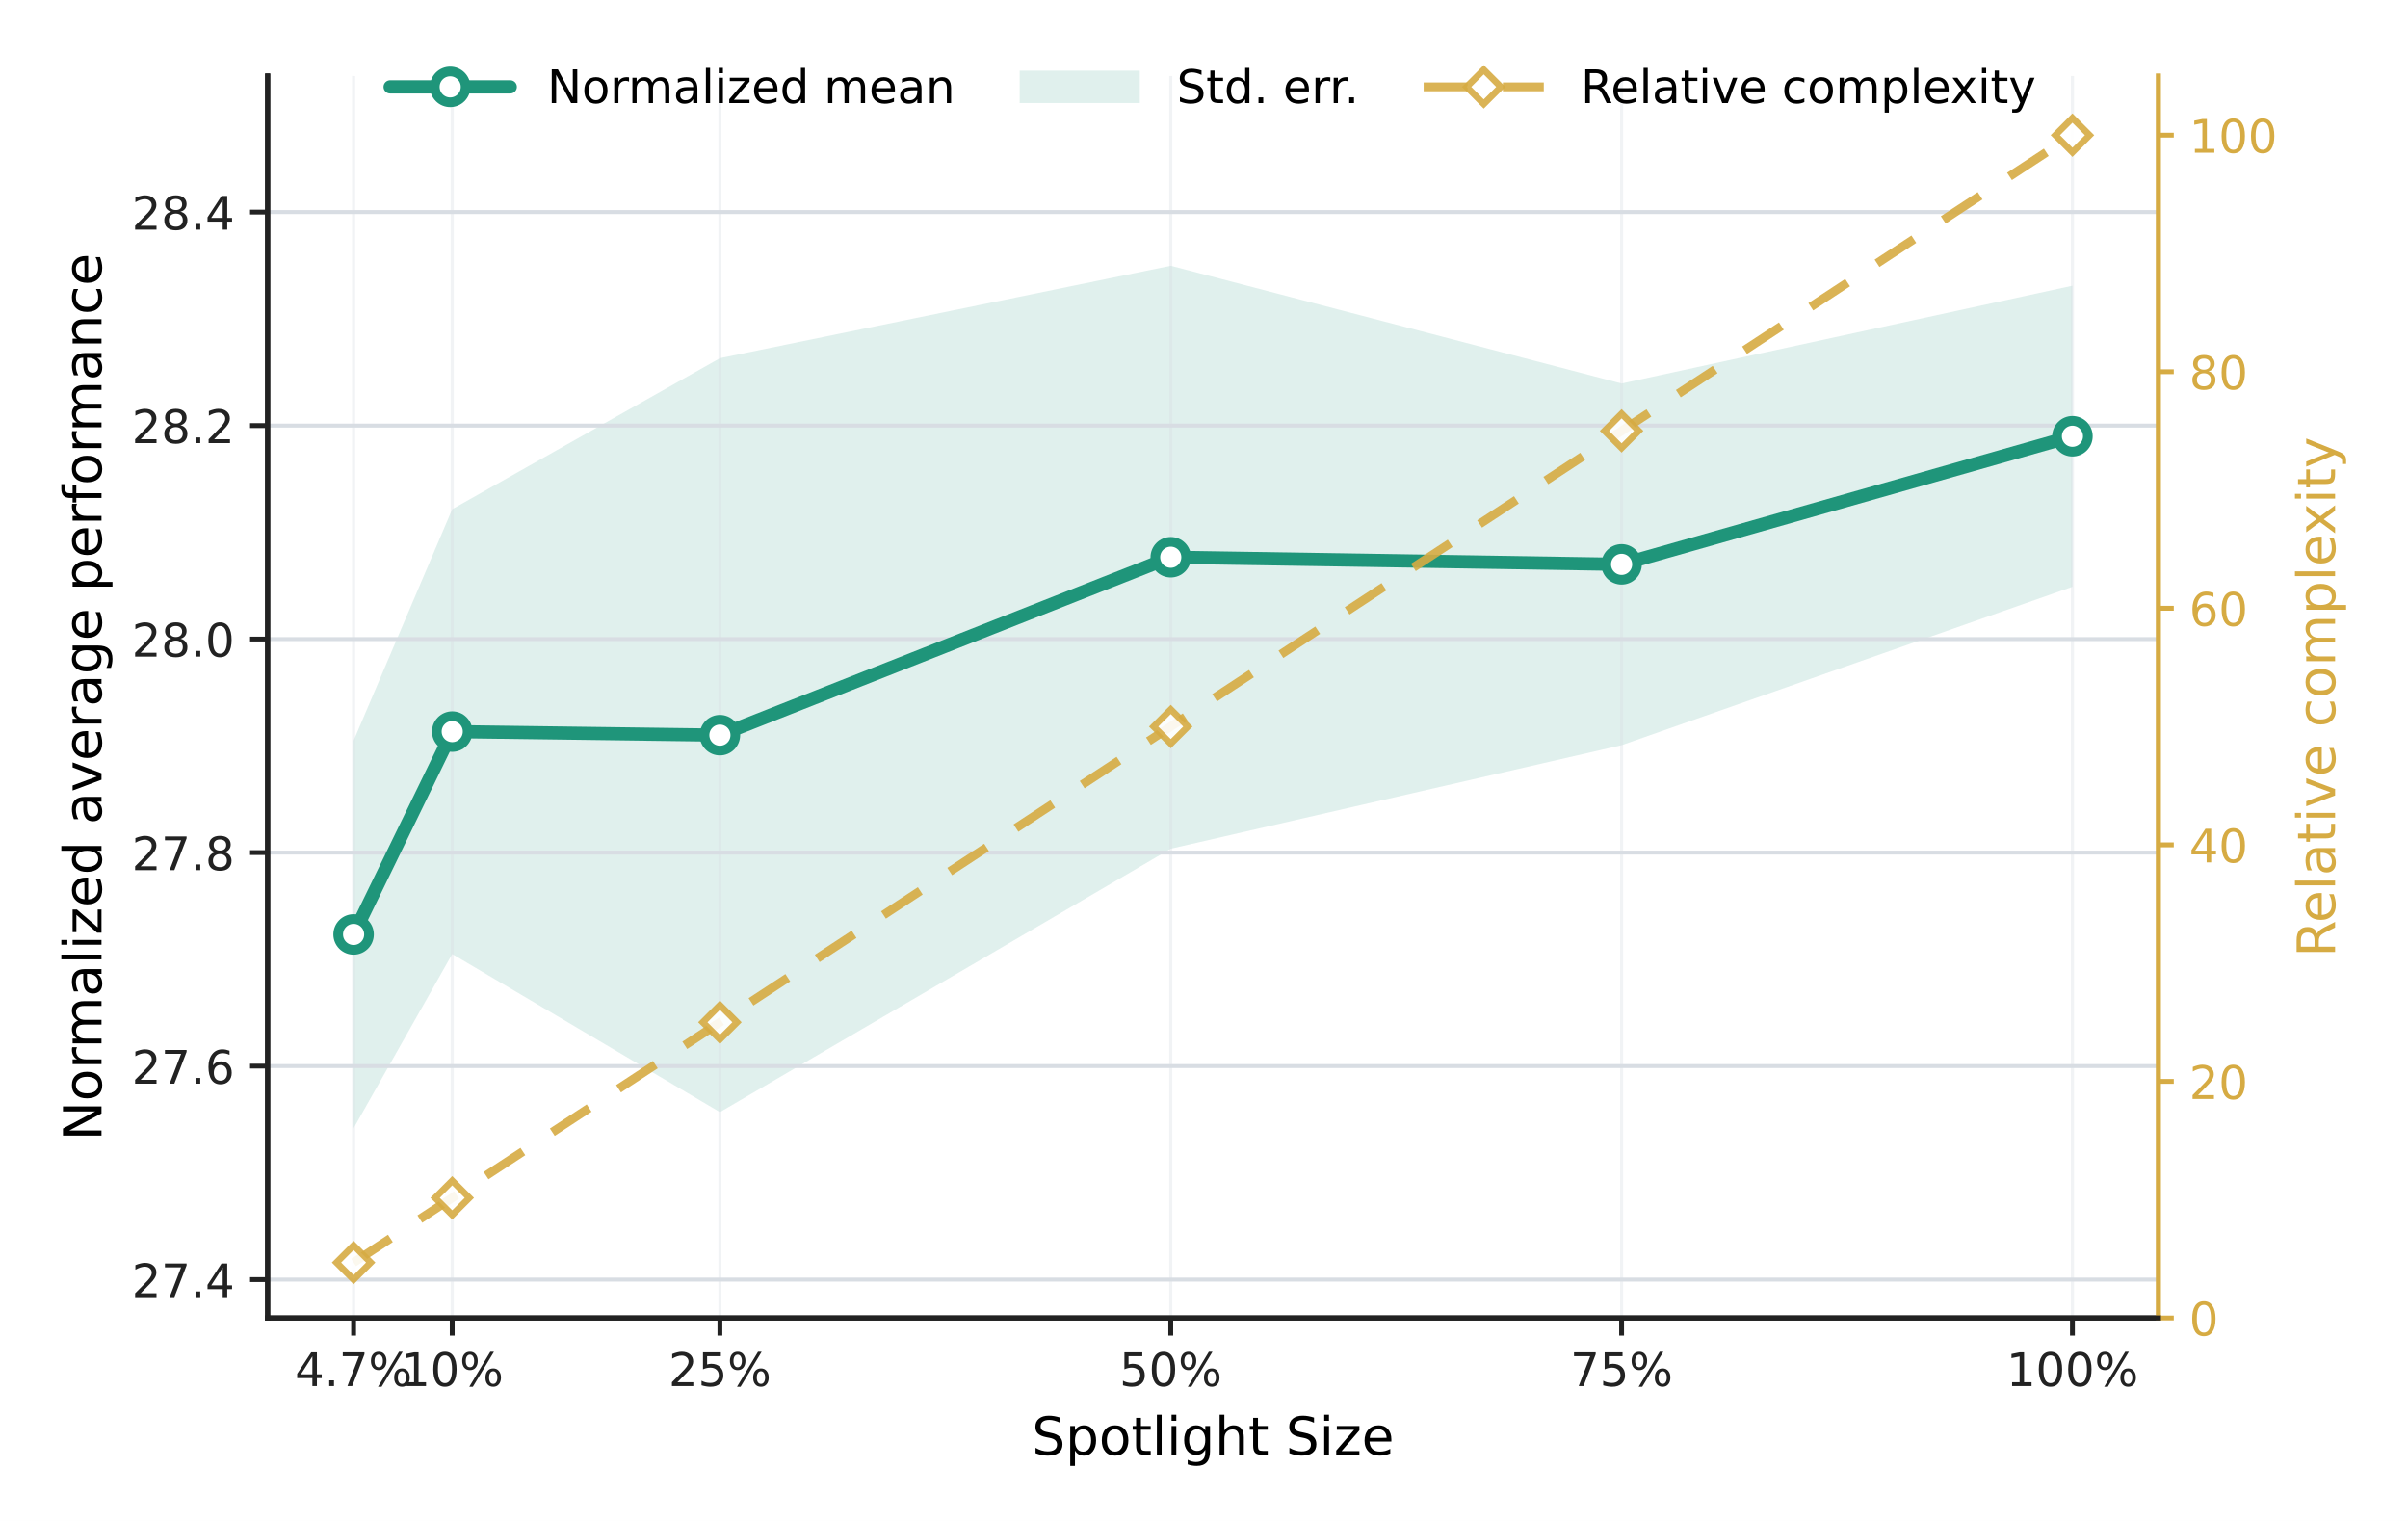
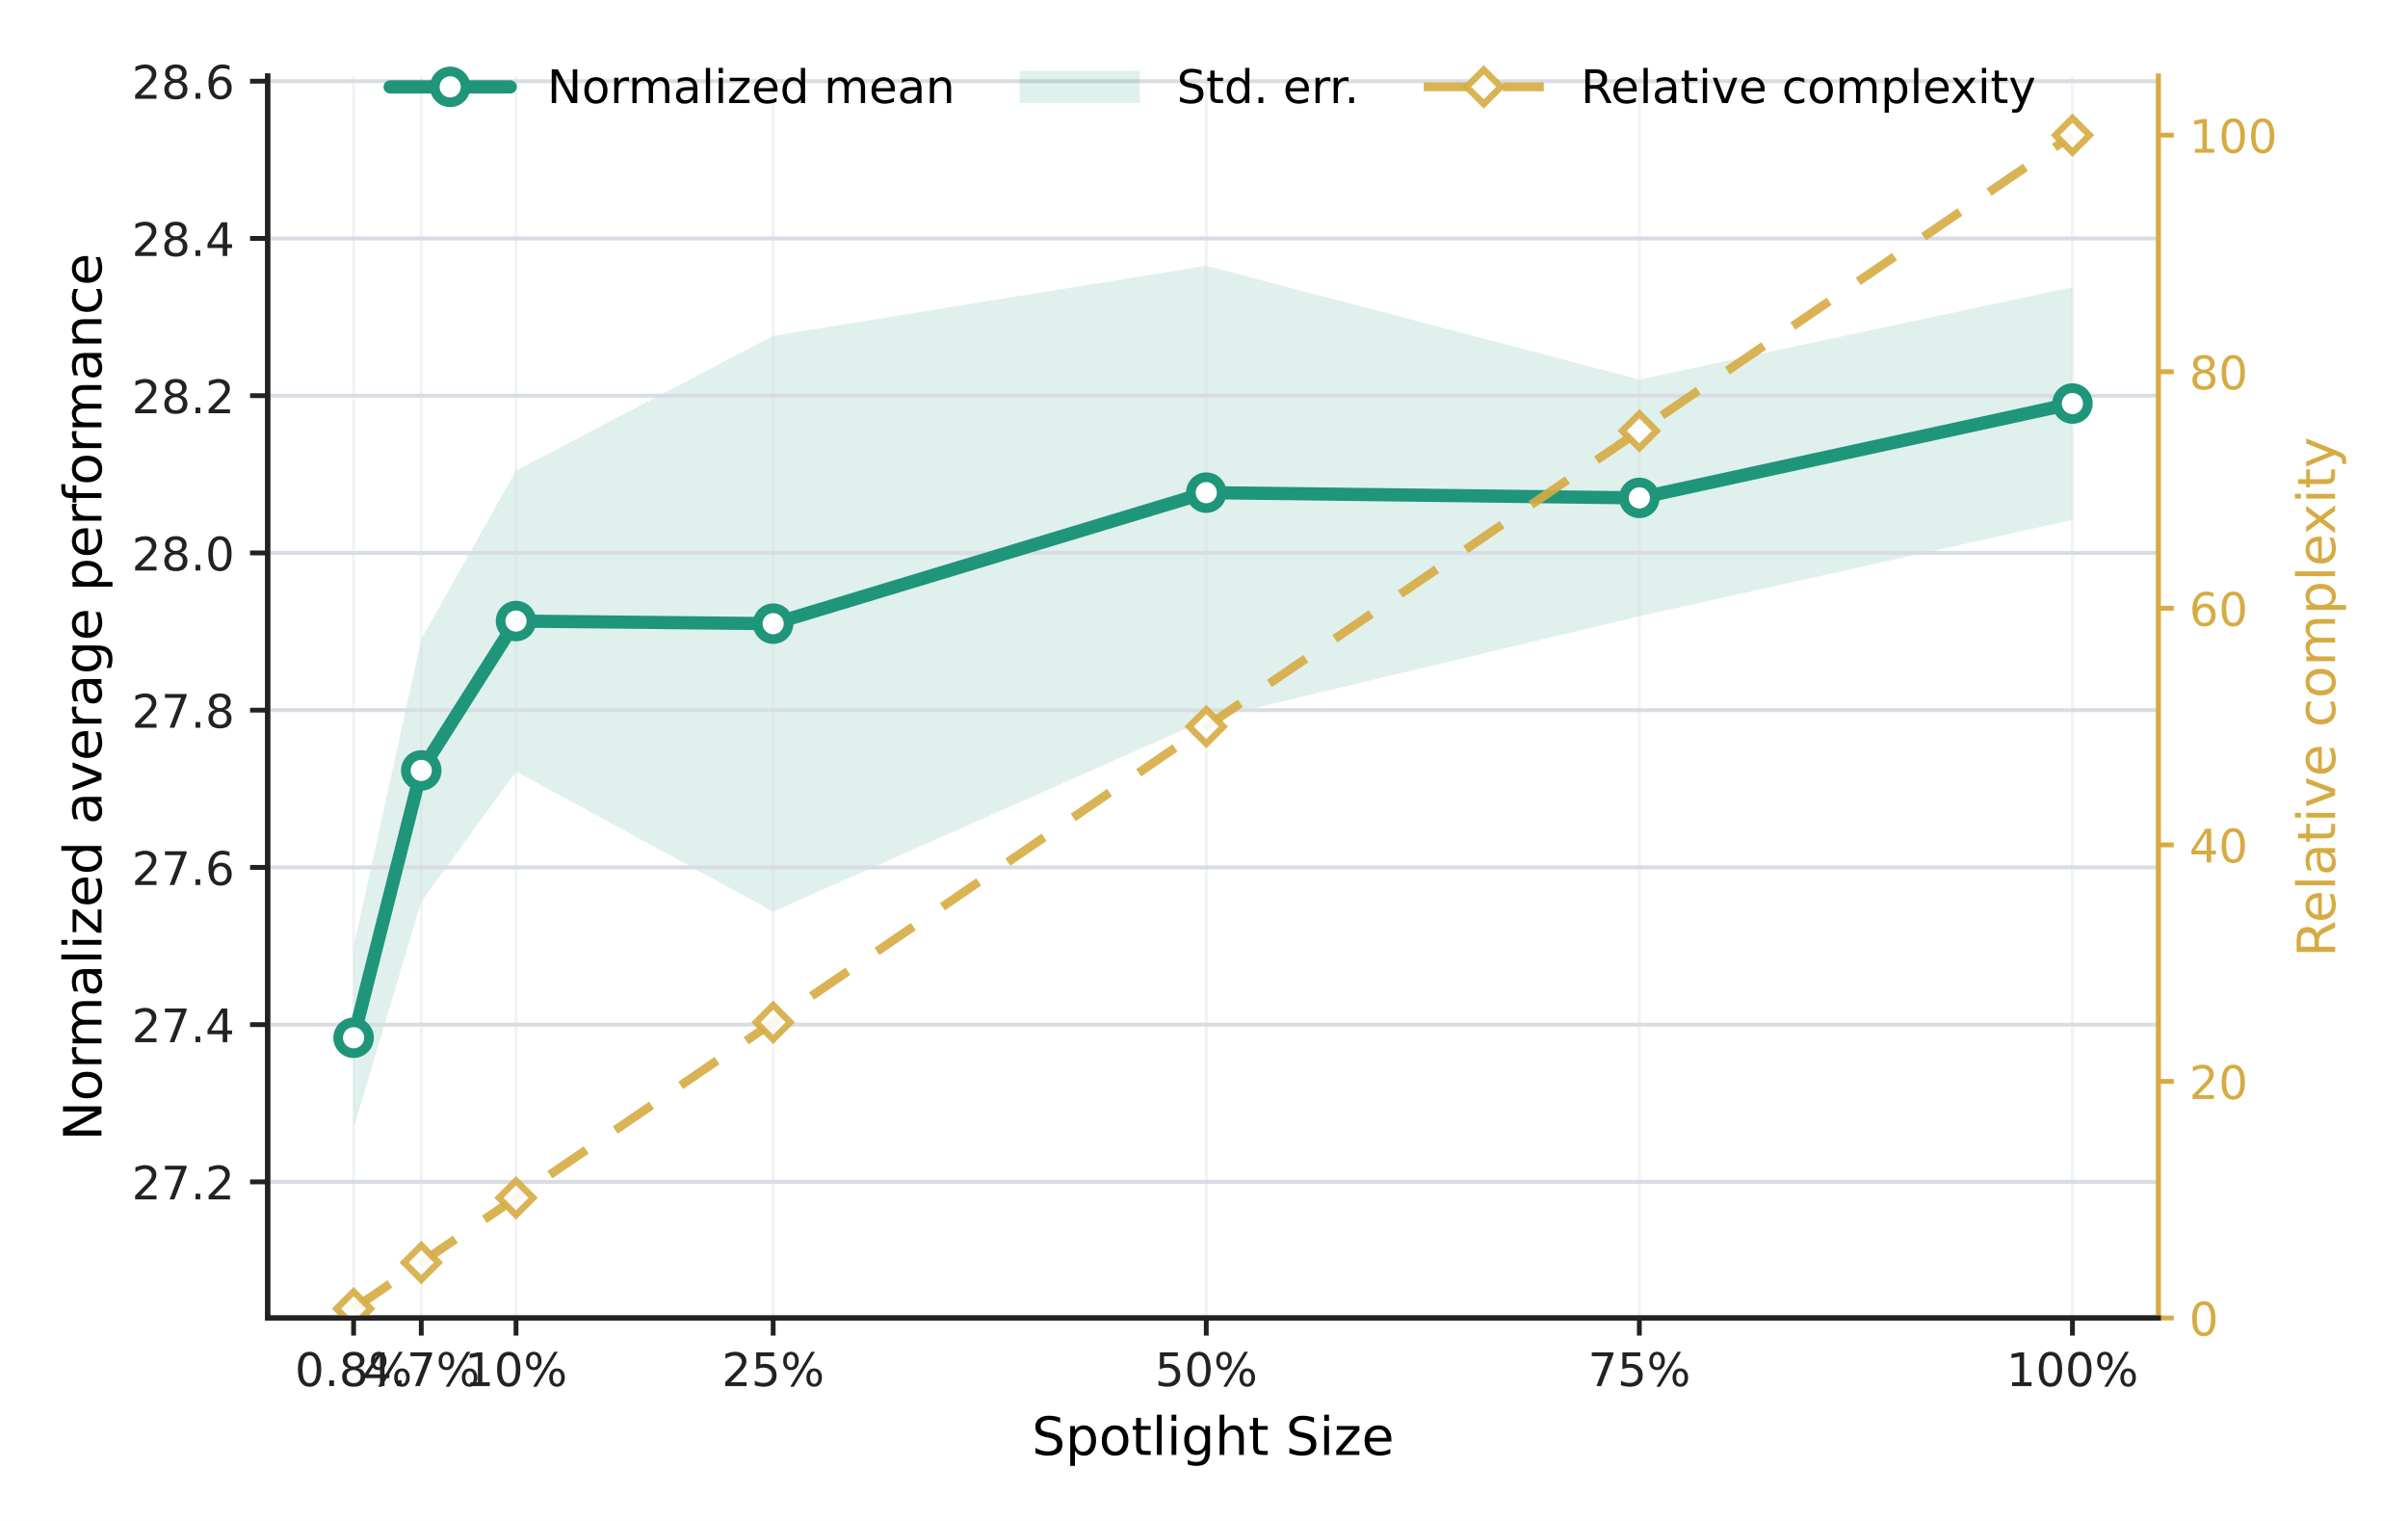
<svg xmlns="http://www.w3.org/2000/svg" xmlns:xlink="http://www.w3.org/1999/xlink" width="547.2pt" height="345.6pt" viewBox="0 0 547.2 345.6" version="1.1">
  <defs>
    <style type="text/css">*{stroke-linejoin: round; stroke-linecap: butt}</style>
  </defs>
  <g id="figure_1">
    <g id="patch_1">
      <path d="M 0 345.6  L 547.2 345.6  L 547.2 0  L 0 0  z " style="fill: #ffffff" />
    </g>
    <g id="axes_1">
      <g id="patch_2">
        <path d="M 60.823 299.477  L 490.477 299.477  L 490.477 17.274  L 60.823 17.274  z " style="fill: #ffffff" />
      </g>
      <g id="FillBetweenPolyCollection_1">
        <defs>
-           <path id="m3ddd5efc8e" d="M 80.353 -177.307  L 80.353 -89.237  L 102.764 -128.821  L 163.594 -92.894  L 266.045 -152.752  L 368.496 -176.272  L 470.947 -212.266  L 470.947 -280.68  L 470.947 -280.68  L 368.496 -258.457  L 266.045 -285.211  L 163.594 -264.211  L 102.764 -229.901  L 80.353 -177.307  z " />
+           <path id="m659f7ff4a4" d="M 80.353 -130.361  L 80.353 -89.237  L 95.73 -140.706  L 117.259 -170.303  L 175.695 -138.469  L 274.112 -182.105  L 372.53 -205.577  L 470.947 -227.476  L 470.947 -280.333  L 470.947 -280.333  L 372.53 -259.357  L 274.112 -285.211  L 175.695 -269.299  L 117.259 -238.656  L 95.73 -200.369  L 80.353 -130.361  z " />
        </defs>
-         <g clip-path="url(#p3b59ffbd2c)">
-           <use xlink:href="#m3ddd5efc8e" x="0" y="345.6" style="fill: #1f957a; fill-opacity: 0.14" />
+         <g clip-path="url(#p1a15a52724)">
+           <use xlink:href="#m659f7ff4a4" x="0" y="345.6" style="fill: #1f957a; fill-opacity: 0.14" />
        </g>
      </g>
      <g id="matplotlib.axis_1">
        <g id="xtick_1">
          <g id="line2d_1">
-             <path d="M 80.353 299.477  L 80.353 17.274  " clip-path="url(#p3b59ffbd2c)" style="fill: none; stroke: #d8dde3; stroke-opacity: 0.35; stroke-width: 0.7; stroke-linecap: square" />
+             <path d="M 80.353 299.477  L 80.353 17.274  " clip-path="url(#p1a15a52724)" style="fill: none; stroke: #d8dde3; stroke-opacity: 0.35; stroke-width: 0.7; stroke-linecap: square" />
          </g>
          <g id="line2d_2">
            <defs>
-               <path id="m22563a3493" d="M 0 0  L 0 4  " style="stroke: #222222; stroke-width: 1.1" />
+               <path id="m16d900e682" d="M 0 0  L 0 4  " style="stroke: #222222; stroke-width: 1.1" />
            </defs>
            <g>
-               <use xlink:href="#m22563a3493" x="80.353" y="299.477" style="fill: #222222; stroke: #222222; stroke-width: 1.1" />
+               <use xlink:href="#m16d900e682" x="80.353" y="299.477" style="fill: #222222; stroke: #222222; stroke-width: 1.1" />
            </g>
          </g>
          <g id="text_1">
-             <text style="font-size: 10.5px; font-family: 'DejaVu Sans'; text-anchor: middle; fill: #222222" x="80.353" y="314.955" transform="rotate(-0 80.35256 314.9547)">4.7%</text>
+             <text style="font-size: 10.5px; font-family: 'DejaVu Sans'; text-anchor: middle; fill: #222222" x="80.353" y="314.955" transform="rotate(-0 80.35256 314.9547)">0.8%</text>
          </g>
        </g>
        <g id="xtick_2">
          <g id="line2d_3">
-             <path d="M 102.764 299.477  L 102.764 17.274  " clip-path="url(#p3b59ffbd2c)" style="fill: none; stroke: #d8dde3; stroke-opacity: 0.35; stroke-width: 0.7; stroke-linecap: square" />
+             <path d="M 95.73 299.477  L 95.73 17.274  " clip-path="url(#p1a15a52724)" style="fill: none; stroke: #d8dde3; stroke-opacity: 0.35; stroke-width: 0.7; stroke-linecap: square" />
          </g>
          <g id="line2d_4">
            <g>
-               <use xlink:href="#m22563a3493" x="102.764" y="299.477" style="fill: #222222; stroke: #222222; stroke-width: 1.1" />
+               <use xlink:href="#m16d900e682" x="95.73" y="299.477" style="fill: #222222; stroke: #222222; stroke-width: 1.1" />
            </g>
          </g>
          <g id="text_2">
-             <text style="font-size: 10.5px; font-family: 'DejaVu Sans'; text-anchor: middle; fill: #222222" x="102.764" y="314.955" transform="rotate(-0 102.7637 314.9547)">10%</text>
+             <text style="font-size: 10.5px; font-family: 'DejaVu Sans'; text-anchor: middle; fill: #222222" x="95.73" y="314.955" transform="rotate(-0 95.73031 314.9547)">4.7%</text>
          </g>
        </g>
        <g id="xtick_3">
          <g id="line2d_5">
-             <path d="M 163.594 299.477  L 163.594 17.274  " clip-path="url(#p3b59ffbd2c)" style="fill: none; stroke: #d8dde3; stroke-opacity: 0.35; stroke-width: 0.7; stroke-linecap: square" />
+             <path d="M 117.259 299.477  L 117.259 17.274  " clip-path="url(#p1a15a52724)" style="fill: none; stroke: #d8dde3; stroke-opacity: 0.35; stroke-width: 0.7; stroke-linecap: square" />
          </g>
          <g id="line2d_6">
            <g>
-               <use xlink:href="#m22563a3493" x="163.594" y="299.477" style="fill: #222222; stroke: #222222; stroke-width: 1.1" />
+               <use xlink:href="#m16d900e682" x="117.259" y="299.477" style="fill: #222222; stroke: #222222; stroke-width: 1.1" />
            </g>
          </g>
          <g id="text_3">
-             <text style="font-size: 10.5px; font-family: 'DejaVu Sans'; text-anchor: middle; fill: #222222" x="163.594" y="314.955" transform="rotate(-0 163.5941 314.9547)">25%</text>
+             <text style="font-size: 10.5px; font-family: 'DejaVu Sans'; text-anchor: middle; fill: #222222" x="117.259" y="314.955" transform="rotate(-0 117.2592 314.9547)">10%</text>
          </g>
        </g>
        <g id="xtick_4">
          <g id="line2d_7">
-             <path d="M 266.045 299.477  L 266.045 17.274  " clip-path="url(#p3b59ffbd2c)" style="fill: none; stroke: #d8dde3; stroke-opacity: 0.35; stroke-width: 0.7; stroke-linecap: square" />
+             <path d="M 175.695 299.477  L 175.695 17.274  " clip-path="url(#p1a15a52724)" style="fill: none; stroke: #d8dde3; stroke-opacity: 0.35; stroke-width: 0.7; stroke-linecap: square" />
          </g>
          <g id="line2d_8">
            <g>
-               <use xlink:href="#m22563a3493" x="266.045" y="299.477" style="fill: #222222; stroke: #222222; stroke-width: 1.1" />
+               <use xlink:href="#m16d900e682" x="175.695" y="299.477" style="fill: #222222; stroke: #222222; stroke-width: 1.1" />
            </g>
          </g>
          <g id="text_4">
-             <text style="font-size: 10.5px; font-family: 'DejaVu Sans'; text-anchor: middle; fill: #222222" x="266.045" y="314.955" transform="rotate(-0 266.0452 314.9547)">50%</text>
+             <text style="font-size: 10.5px; font-family: 'DejaVu Sans'; text-anchor: middle; fill: #222222" x="175.695" y="314.955" transform="rotate(-0 175.6946 314.9547)">25%</text>
          </g>
        </g>
        <g id="xtick_5">
          <g id="line2d_9">
-             <path d="M 368.496 299.477  L 368.496 17.274  " clip-path="url(#p3b59ffbd2c)" style="fill: none; stroke: #d8dde3; stroke-opacity: 0.35; stroke-width: 0.7; stroke-linecap: square" />
+             <path d="M 274.112 299.477  L 274.112 17.274  " clip-path="url(#p1a15a52724)" style="fill: none; stroke: #d8dde3; stroke-opacity: 0.35; stroke-width: 0.7; stroke-linecap: square" />
          </g>
          <g id="line2d_10">
            <g>
-               <use xlink:href="#m22563a3493" x="368.496" y="299.477" style="fill: #222222; stroke: #222222; stroke-width: 1.1" />
+               <use xlink:href="#m16d900e682" x="274.112" y="299.477" style="fill: #222222; stroke: #222222; stroke-width: 1.1" />
            </g>
          </g>
          <g id="text_5">
-             <text style="font-size: 10.5px; font-family: 'DejaVu Sans'; text-anchor: middle; fill: #222222" x="368.496" y="314.955" transform="rotate(-0 368.4963 314.9547)">75%</text>
+             <text style="font-size: 10.5px; font-family: 'DejaVu Sans'; text-anchor: middle; fill: #222222" x="274.112" y="314.955" transform="rotate(-0 274.1122 314.9547)">50%</text>
          </g>
        </g>
        <g id="xtick_6">
          <g id="line2d_11">
-             <path d="M 470.947 299.477  L 470.947 17.274  " clip-path="url(#p3b59ffbd2c)" style="fill: none; stroke: #d8dde3; stroke-opacity: 0.35; stroke-width: 0.7; stroke-linecap: square" />
+             <path d="M 372.53 299.477  L 372.53 17.274  " clip-path="url(#p1a15a52724)" style="fill: none; stroke: #d8dde3; stroke-opacity: 0.35; stroke-width: 0.7; stroke-linecap: square" />
          </g>
          <g id="line2d_12">
            <g>
-               <use xlink:href="#m22563a3493" x="470.947" y="299.477" style="fill: #222222; stroke: #222222; stroke-width: 1.1" />
+               <use xlink:href="#m16d900e682" x="372.53" y="299.477" style="fill: #222222; stroke: #222222; stroke-width: 1.1" />
            </g>
          </g>
          <g id="text_6">
+             <text style="font-size: 10.5px; font-family: 'DejaVu Sans'; text-anchor: middle; fill: #222222" x="372.53" y="314.955" transform="rotate(-0 372.5298 314.9547)">75%</text>
+           </g>
+         </g>
+         <g id="xtick_7">
+           <g id="line2d_13">
+             <path d="M 470.947 299.477  L 470.947 17.274  " clip-path="url(#p1a15a52724)" style="fill: none; stroke: #d8dde3; stroke-opacity: 0.35; stroke-width: 0.7; stroke-linecap: square" />
+           </g>
+           <g id="line2d_14">
+             <g>
+               <use xlink:href="#m16d900e682" x="470.947" y="299.477" style="fill: #222222; stroke: #222222; stroke-width: 1.1" />
+             </g>
+           </g>
+           <g id="text_7">
            <text style="font-size: 10.5px; font-family: 'DejaVu Sans'; text-anchor: middle; fill: #222222" x="470.947" y="314.955" transform="rotate(-0 470.9474 314.9547)">100%</text>
          </g>
        </g>
-         <g id="text_7">
+         <g id="text_8">
          <text style="font-size: 12px; font-family: 'DejaVu Sans'; text-anchor: middle" x="275.65" y="330.595" transform="rotate(-0 275.65 330.5953)">Spotlight Size</text>
        </g>
      </g>
      <g id="matplotlib.axis_2">
        <g id="ytick_1">
-           <g id="line2d_13">
-             <path d="M 60.823 290.76  L 490.477 290.76  " clip-path="url(#p3b59ffbd2c)" style="fill: none; stroke: #d8dde3; stroke-width: 0.9; stroke-linecap: square" />
-           </g>
-           <g id="line2d_14">
+           <g id="line2d_15">
+             <path d="M 60.823 268.552  L 490.477 268.552  " clip-path="url(#p1a15a52724)" style="fill: none; stroke: #d8dde3; stroke-width: 0.9; stroke-linecap: square" />
+           </g>
+           <g id="line2d_16">
            <defs>
-               <path id="mf35139e095" d="M 0 0  L -4 0  " style="stroke: #222222; stroke-width: 1.1" />
+               <path id="mcf819a6eee" d="M 0 0  L -4 0  " style="stroke: #222222; stroke-width: 1.1" />
            </defs>
            <g>
-               <use xlink:href="#mf35139e095" x="60.823" y="290.76" style="fill: #222222; stroke: #222222; stroke-width: 1.1" />
-             </g>
-           </g>
-           <g id="text_8">
-             <text style="font-size: 10.5px; font-family: 'DejaVu Sans'; text-anchor: end; fill: #222222" x="53.323" y="294.749" transform="rotate(-0 53.32281 294.7489)">27.4</text>
+               <use xlink:href="#mcf819a6eee" x="60.823" y="268.552" style="fill: #222222; stroke: #222222; stroke-width: 1.1" />
+             </g>
+           </g>
+           <g id="text_9">
+             <text style="font-size: 10.5px; font-family: 'DejaVu Sans'; text-anchor: end; fill: #222222" x="53.323" y="272.541" transform="rotate(-0 53.32281 272.5412)">27.2</text>
          </g>
        </g>
        <g id="ytick_2">
-           <g id="line2d_15">
-             <path d="M 60.823 242.245  L 490.477 242.245  " clip-path="url(#p3b59ffbd2c)" style="fill: none; stroke: #d8dde3; stroke-width: 0.9; stroke-linecap: square" />
-           </g>
-           <g id="line2d_16">
-             <g>
-               <use xlink:href="#mf35139e095" x="60.823" y="242.245" style="fill: #222222; stroke: #222222; stroke-width: 1.1" />
-             </g>
-           </g>
-           <g id="text_9">
-             <text style="font-size: 10.5px; font-family: 'DejaVu Sans'; text-anchor: end; fill: #222222" x="53.323" y="246.234" transform="rotate(-0 53.32281 246.2341)">27.6</text>
+           <g id="line2d_17">
+             <path d="M 60.823 232.824  L 490.477 232.824  " clip-path="url(#p1a15a52724)" style="fill: none; stroke: #d8dde3; stroke-width: 0.9; stroke-linecap: square" />
+           </g>
+           <g id="line2d_18">
+             <g>
+               <use xlink:href="#mcf819a6eee" x="60.823" y="232.824" style="fill: #222222; stroke: #222222; stroke-width: 1.1" />
+             </g>
+           </g>
+           <g id="text_10">
+             <text style="font-size: 10.5px; font-family: 'DejaVu Sans'; text-anchor: end; fill: #222222" x="53.323" y="236.813" transform="rotate(-0 53.32281 236.8126)">27.4</text>
          </g>
        </g>
        <g id="ytick_3">
-           <g id="line2d_17">
-             <path d="M 60.823 193.731  L 490.477 193.731  " clip-path="url(#p3b59ffbd2c)" style="fill: none; stroke: #d8dde3; stroke-width: 0.9; stroke-linecap: square" />
-           </g>
-           <g id="line2d_18">
-             <g>
-               <use xlink:href="#mf35139e095" x="60.823" y="193.731" style="fill: #222222; stroke: #222222; stroke-width: 1.1" />
-             </g>
-           </g>
-           <g id="text_10">
-             <text style="font-size: 10.5px; font-family: 'DejaVu Sans'; text-anchor: end; fill: #222222" x="53.323" y="197.719" transform="rotate(-0 53.32281 197.7193)">27.8</text>
+           <g id="line2d_19">
+             <path d="M 60.823 197.095  L 490.477 197.095  " clip-path="url(#p1a15a52724)" style="fill: none; stroke: #d8dde3; stroke-width: 0.9; stroke-linecap: square" />
+           </g>
+           <g id="line2d_20">
+             <g>
+               <use xlink:href="#mcf819a6eee" x="60.823" y="197.095" style="fill: #222222; stroke: #222222; stroke-width: 1.1" />
+             </g>
+           </g>
+           <g id="text_11">
+             <text style="font-size: 10.5px; font-family: 'DejaVu Sans'; text-anchor: end; fill: #222222" x="53.323" y="201.084" transform="rotate(-0 53.32281 201.084)">27.6</text>
          </g>
        </g>
        <g id="ytick_4">
-           <g id="line2d_19">
-             <path d="M 60.823 145.216  L 490.477 145.216  " clip-path="url(#p3b59ffbd2c)" style="fill: none; stroke: #d8dde3; stroke-width: 0.9; stroke-linecap: square" />
-           </g>
-           <g id="line2d_20">
-             <g>
-               <use xlink:href="#mf35139e095" x="60.823" y="145.216" style="fill: #222222; stroke: #222222; stroke-width: 1.1" />
-             </g>
-           </g>
-           <g id="text_11">
-             <text style="font-size: 10.5px; font-family: 'DejaVu Sans'; text-anchor: end; fill: #222222" x="53.323" y="149.205" transform="rotate(-0 53.32281 149.2045)">28.0</text>
+           <g id="line2d_21">
+             <path d="M 60.823 161.367  L 490.477 161.367  " clip-path="url(#p1a15a52724)" style="fill: none; stroke: #d8dde3; stroke-width: 0.9; stroke-linecap: square" />
+           </g>
+           <g id="line2d_22">
+             <g>
+               <use xlink:href="#mcf819a6eee" x="60.823" y="161.367" style="fill: #222222; stroke: #222222; stroke-width: 1.1" />
+             </g>
+           </g>
+           <g id="text_12">
+             <text style="font-size: 10.5px; font-family: 'DejaVu Sans'; text-anchor: end; fill: #222222" x="53.323" y="165.355" transform="rotate(-0 53.32281 165.3553)">27.8</text>
          </g>
        </g>
        <g id="ytick_5">
-           <g id="line2d_21">
-             <path d="M 60.823 96.701  L 490.477 96.701  " clip-path="url(#p3b59ffbd2c)" style="fill: none; stroke: #d8dde3; stroke-width: 0.9; stroke-linecap: square" />
-           </g>
-           <g id="line2d_22">
-             <g>
-               <use xlink:href="#mf35139e095" x="60.823" y="96.701" style="fill: #222222; stroke: #222222; stroke-width: 1.1" />
-             </g>
-           </g>
-           <g id="text_12">
-             <text style="font-size: 10.5px; font-family: 'DejaVu Sans'; text-anchor: end; fill: #222222" x="53.323" y="100.69" transform="rotate(-0 53.32281 100.6898)">28.2</text>
+           <g id="line2d_23">
+             <path d="M 60.823 125.638  L 490.477 125.638  " clip-path="url(#p1a15a52724)" style="fill: none; stroke: #d8dde3; stroke-width: 0.9; stroke-linecap: square" />
+           </g>
+           <g id="line2d_24">
+             <g>
+               <use xlink:href="#mcf819a6eee" x="60.823" y="125.638" style="fill: #222222; stroke: #222222; stroke-width: 1.1" />
+             </g>
+           </g>
+           <g id="text_13">
+             <text style="font-size: 10.5px; font-family: 'DejaVu Sans'; text-anchor: end; fill: #222222" x="53.323" y="129.627" transform="rotate(-0 53.32281 129.6267)">28.0</text>
          </g>
        </g>
        <g id="ytick_6">
-           <g id="line2d_23">
-             <path d="M 60.823 48.186  L 490.477 48.186  " clip-path="url(#p3b59ffbd2c)" style="fill: none; stroke: #d8dde3; stroke-width: 0.9; stroke-linecap: square" />
-           </g>
-           <g id="line2d_24">
-             <g>
-               <use xlink:href="#mf35139e095" x="60.823" y="48.186" style="fill: #222222; stroke: #222222; stroke-width: 1.1" />
-             </g>
-           </g>
-           <g id="text_13">
-             <text style="font-size: 10.5px; font-family: 'DejaVu Sans'; text-anchor: end; fill: #222222" x="53.323" y="52.175" transform="rotate(-0 53.32281 52.175)">28.4</text>
-           </g>
-         </g>
-         <g id="text_14">
+           <g id="line2d_25">
+             <path d="M 60.823 89.909  L 490.477 89.909  " clip-path="url(#p1a15a52724)" style="fill: none; stroke: #d8dde3; stroke-width: 0.9; stroke-linecap: square" />
+           </g>
+           <g id="line2d_26">
+             <g>
+               <use xlink:href="#mcf819a6eee" x="60.823" y="89.909" style="fill: #222222; stroke: #222222; stroke-width: 1.1" />
+             </g>
+           </g>
+           <g id="text_14">
+             <text style="font-size: 10.5px; font-family: 'DejaVu Sans'; text-anchor: end; fill: #222222" x="53.323" y="93.898" transform="rotate(-0 53.32281 93.89809)">28.2</text>
+           </g>
+         </g>
+         <g id="ytick_7">
+           <g id="line2d_27">
+             <path d="M 60.823 54.181  L 490.477 54.181  " clip-path="url(#p1a15a52724)" style="fill: none; stroke: #d8dde3; stroke-width: 0.9; stroke-linecap: square" />
+           </g>
+           <g id="line2d_28">
+             <g>
+               <use xlink:href="#mcf819a6eee" x="60.823" y="54.181" style="fill: #222222; stroke: #222222; stroke-width: 1.1" />
+             </g>
+           </g>
+           <g id="text_15">
+             <text style="font-size: 10.5px; font-family: 'DejaVu Sans'; text-anchor: end; fill: #222222" x="53.323" y="58.169" transform="rotate(-0 53.32281 58.16947)">28.4</text>
+           </g>
+         </g>
+         <g id="ytick_8">
+           <g id="line2d_29">
+             <path d="M 60.823 18.452  L 490.477 18.452  " clip-path="url(#p1a15a52724)" style="fill: none; stroke: #d8dde3; stroke-width: 0.9; stroke-linecap: square" />
+           </g>
+           <g id="line2d_30">
+             <g>
+               <use xlink:href="#mcf819a6eee" x="60.823" y="18.452" style="fill: #222222; stroke: #222222; stroke-width: 1.1" />
+             </g>
+           </g>
+           <g id="text_16">
+             <text style="font-size: 10.5px; font-family: 'DejaVu Sans'; text-anchor: end; fill: #222222" x="53.323" y="22.441" transform="rotate(-0 53.32281 22.44085)">28.6</text>
+           </g>
+         </g>
+         <g id="text_17">
          <text style="font-size: 12px; font-family: 'DejaVu Sans'; text-anchor: middle" x="23.061" y="158.376" transform="rotate(-90 23.06109 158.3758)">Normalized average performance</text>
        </g>
      </g>
-       <g id="line2d_25">
-         <path d="M 80.353 212.328  L 102.764 166.239  L 163.594 167.047  L 266.045 126.618  L 368.496 128.236  L 470.947 99.127  " clip-path="url(#p3b59ffbd2c)" style="fill: none; stroke: #1f957a; stroke-width: 3; stroke-linecap: round" />
+       <g id="line2d_31">
+         <path d="M 80.353 235.801  L 95.73 175.063  L 117.259 141.12  L 175.695 141.716  L 274.112 111.942  L 372.53 113.133  L 470.947 91.696  " clip-path="url(#p1a15a52724)" style="fill: none; stroke: #1f957a; stroke-width: 3; stroke-linecap: round" />
        <defs>
-           <path id="m225b5254f1" d="M 0 3.5  C 0.928 3.5 1.819 3.131 2.475 2.475  C 3.131 1.819 3.5 0.928 3.5 0  C 3.5 -0.928 3.131 -1.819 2.475 -2.475  C 1.819 -3.131 0.928 -3.5 0 -3.5  C -0.928 -3.5 -1.819 -3.131 -2.475 -2.475  C -3.131 -1.819 -3.5 -0.928 -3.5 0  C -3.5 0.928 -3.131 1.819 -2.475 2.475  C -1.819 3.131 -0.928 3.5 0 3.5  z " style="stroke: #1f957a; stroke-width: 2.2" />
+           <path id="m4ab001cc9d" d="M 0 3.5  C 0.928 3.5 1.819 3.131 2.475 2.475  C 3.131 1.819 3.5 0.928 3.5 0  C 3.5 -0.928 3.131 -1.819 2.475 -2.475  C 1.819 -3.131 0.928 -3.5 0 -3.5  C -0.928 -3.5 -1.819 -3.131 -2.475 -2.475  C -3.131 -1.819 -3.5 -0.928 -3.5 0  C -3.5 0.928 -3.131 1.819 -2.475 2.475  C -1.819 3.131 -0.928 3.5 0 3.5  z " style="stroke: #1f957a; stroke-width: 2.2" />
        </defs>
-         <g clip-path="url(#p3b59ffbd2c)">
-           <use xlink:href="#m225b5254f1" x="80.353" y="212.328" style="fill: #ffffff; stroke: #1f957a; stroke-width: 2.2" />
-           <use xlink:href="#m225b5254f1" x="102.764" y="166.239" style="fill: #ffffff; stroke: #1f957a; stroke-width: 2.2" />
-           <use xlink:href="#m225b5254f1" x="163.594" y="167.047" style="fill: #ffffff; stroke: #1f957a; stroke-width: 2.2" />
-           <use xlink:href="#m225b5254f1" x="266.045" y="126.618" style="fill: #ffffff; stroke: #1f957a; stroke-width: 2.2" />
-           <use xlink:href="#m225b5254f1" x="368.496" y="128.236" style="fill: #ffffff; stroke: #1f957a; stroke-width: 2.2" />
-           <use xlink:href="#m225b5254f1" x="470.947" y="99.127" style="fill: #ffffff; stroke: #1f957a; stroke-width: 2.2" />
+         <g clip-path="url(#p1a15a52724)">
+           <use xlink:href="#m4ab001cc9d" x="80.353" y="235.801" style="fill: #ffffff; stroke: #1f957a; stroke-width: 2.2" />
+           <use xlink:href="#m4ab001cc9d" x="95.73" y="175.063" style="fill: #ffffff; stroke: #1f957a; stroke-width: 2.2" />
+           <use xlink:href="#m4ab001cc9d" x="117.259" y="141.12" style="fill: #ffffff; stroke: #1f957a; stroke-width: 2.2" />
+           <use xlink:href="#m4ab001cc9d" x="175.695" y="141.716" style="fill: #ffffff; stroke: #1f957a; stroke-width: 2.2" />
+           <use xlink:href="#m4ab001cc9d" x="274.112" y="111.942" style="fill: #ffffff; stroke: #1f957a; stroke-width: 2.2" />
+           <use xlink:href="#m4ab001cc9d" x="372.53" y="113.133" style="fill: #ffffff; stroke: #1f957a; stroke-width: 2.2" />
+           <use xlink:href="#m4ab001cc9d" x="470.947" y="91.696" style="fill: #ffffff; stroke: #1f957a; stroke-width: 2.2" />
        </g>
      </g>
      <g id="patch_3">
        <path d="M 60.823 299.477  L 60.823 17.274  " style="fill: none; stroke: #222222; stroke-width: 1.15; stroke-linejoin: miter; stroke-linecap: square" />
      </g>
      <g id="patch_4">
        <path d="M 60.823 299.477  L 490.477 299.477  " style="fill: none; stroke: #222222; stroke-width: 1.15; stroke-linejoin: miter; stroke-linecap: square" />
      </g>
      <g id="legend_1">
-         <g id="line2d_26">
+         <g id="line2d_32">
          <path d="M 88.651 19.74  L 102.301 19.74  L 115.951 19.74  " style="fill: none; stroke: #1f957a; stroke-width: 3; stroke-linecap: round" />
          <g>
-             <use xlink:href="#m225b5254f1" x="102.301" y="19.74" style="fill: #ffffff; stroke: #1f957a; stroke-width: 2.2" />
-           </g>
-         </g>
-         <g id="text_15">
+             <use xlink:href="#m4ab001cc9d" x="102.301" y="19.74" style="fill: #ffffff; stroke: #1f957a; stroke-width: 2.2" />
+           </g>
+         </g>
+         <g id="text_18">
          <text style="font-size: 10.5px; font-family: 'DejaVu Sans'; text-anchor: start" x="124.351" y="23.415" transform="rotate(-0 124.3507 23.41473)">Normalized mean</text>
        </g>
        <g id="patch_5">
          <path d="M 231.712 23.415  L 259.012 23.415  L 259.012 16.065  L 231.712 16.065  z " style="fill: #1f957a; fill-opacity: 0.14" />
        </g>
-         <g id="text_16">
+         <g id="text_19">
          <text style="font-size: 10.5px; font-family: 'DejaVu Sans'; text-anchor: start" x="267.412" y="23.415" transform="rotate(-0 267.4116 23.41473)">Std. err.</text>
        </g>
-         <g id="line2d_27">
+         <g id="line2d_33">
          <path d="M 323.518 19.74  L 337.168 19.74  L 350.818 19.74  " style="fill: none; stroke-dasharray: 10,8; stroke-dashoffset: 0; stroke: #d6ab43; stroke-opacity: 0.9; stroke-width: 2" />
          <defs>
-             <path id="m6143bdcbe8" d="M -0 3.889  L 3.889 0  L 0 -3.889  L -3.889 -0  z " style="stroke: #d6ab43; stroke-opacity: 0.9; stroke-width: 1.5; stroke-linejoin: miter" />
+             <path id="m06fcc84ca7" d="M -0 3.889  L 3.889 0  L 0 -3.889  L -3.889 -0  z " style="stroke: #d6ab43; stroke-opacity: 0.9; stroke-width: 1.5; stroke-linejoin: miter" />
          </defs>
          <g>
-             <use xlink:href="#m6143bdcbe8" x="337.168" y="19.74" style="fill: #ffffff; fill-opacity: 0.9; stroke: #d6ab43; stroke-opacity: 0.9; stroke-width: 1.5; stroke-linejoin: miter" />
-           </g>
-         </g>
-         <g id="text_17">
+             <use xlink:href="#m06fcc84ca7" x="337.168" y="19.74" style="fill: #ffffff; fill-opacity: 0.9; stroke: #d6ab43; stroke-opacity: 0.9; stroke-width: 1.5; stroke-linejoin: miter" />
+           </g>
+         </g>
+         <g id="text_20">
          <text style="font-size: 10.5px; font-family: 'DejaVu Sans'; text-anchor: start" x="359.218" y="23.415" transform="rotate(-0 359.2177 23.41473)">Relative complexity</text>
        </g>
      </g>
    </g>
    <g id="axes_2">
      <g id="matplotlib.axis_3">
-         <g id="ytick_7">
-           <g id="line2d_28">
+         <g id="ytick_9">
+           <g id="line2d_34">
            <defs>
-               <path id="m13d8336ae5" d="M 0 0  L 3.5 0  " style="stroke: #d6ab43; stroke-width: 1.1" />
+               <path id="m1ad86c607b" d="M 0 0  L 3.5 0  " style="stroke: #d6ab43; stroke-width: 1.1" />
            </defs>
            <g>
-               <use xlink:href="#m13d8336ae5" x="490.477" y="299.477" style="fill: #d6ab43; stroke: #d6ab43; stroke-width: 1.1" />
-             </g>
-           </g>
-           <g id="text_18">
+               <use xlink:href="#m1ad86c607b" x="490.477" y="299.477" style="fill: #d6ab43; stroke: #d6ab43; stroke-width: 1.1" />
+             </g>
+           </g>
+           <g id="text_21">
            <text style="font-size: 10.5px; font-family: 'DejaVu Sans'; text-anchor: start; fill: #d6ab43" x="497.477" y="303.466" transform="rotate(-0 497.4772 303.466)">0</text>
          </g>
        </g>
-         <g id="ytick_8">
-           <g id="line2d_29">
-             <g>
-               <use xlink:href="#m13d8336ae5" x="490.477" y="245.724" style="fill: #d6ab43; stroke: #d6ab43; stroke-width: 1.1" />
-             </g>
-           </g>
-           <g id="text_19">
+         <g id="ytick_10">
+           <g id="line2d_35">
+             <g>
+               <use xlink:href="#m1ad86c607b" x="490.477" y="245.724" style="fill: #d6ab43; stroke: #d6ab43; stroke-width: 1.1" />
+             </g>
+           </g>
+           <g id="text_22">
            <text style="font-size: 10.5px; font-family: 'DejaVu Sans'; text-anchor: start; fill: #d6ab43" x="497.477" y="249.713" transform="rotate(-0 497.4772 249.7131)">20</text>
          </g>
        </g>
-         <g id="ytick_9">
-           <g id="line2d_30">
-             <g>
-               <use xlink:href="#m13d8336ae5" x="490.477" y="191.971" style="fill: #d6ab43; stroke: #d6ab43; stroke-width: 1.1" />
-             </g>
-           </g>
-           <g id="text_20">
+         <g id="ytick_11">
+           <g id="line2d_36">
+             <g>
+               <use xlink:href="#m1ad86c607b" x="490.477" y="191.971" style="fill: #d6ab43; stroke: #d6ab43; stroke-width: 1.1" />
+             </g>
+           </g>
+           <g id="text_23">
            <text style="font-size: 10.5px; font-family: 'DejaVu Sans'; text-anchor: start; fill: #d6ab43" x="497.477" y="195.96" transform="rotate(-0 497.4772 195.9602)">40</text>
          </g>
        </g>
-         <g id="ytick_10">
-           <g id="line2d_31">
-             <g>
-               <use xlink:href="#m13d8336ae5" x="490.477" y="138.218" style="fill: #d6ab43; stroke: #d6ab43; stroke-width: 1.1" />
-             </g>
-           </g>
-           <g id="text_21">
+         <g id="ytick_12">
+           <g id="line2d_37">
+             <g>
+               <use xlink:href="#m1ad86c607b" x="490.477" y="138.218" style="fill: #d6ab43; stroke: #d6ab43; stroke-width: 1.1" />
+             </g>
+           </g>
+           <g id="text_24">
            <text style="font-size: 10.5px; font-family: 'DejaVu Sans'; text-anchor: start; fill: #d6ab43" x="497.477" y="142.207" transform="rotate(-0 497.4772 142.2073)">60</text>
          </g>
        </g>
-         <g id="ytick_11">
-           <g id="line2d_32">
-             <g>
-               <use xlink:href="#m13d8336ae5" x="490.477" y="84.466" style="fill: #d6ab43; stroke: #d6ab43; stroke-width: 1.1" />
-             </g>
-           </g>
-           <g id="text_22">
+         <g id="ytick_13">
+           <g id="line2d_38">
+             <g>
+               <use xlink:href="#m1ad86c607b" x="490.477" y="84.466" style="fill: #d6ab43; stroke: #d6ab43; stroke-width: 1.1" />
+             </g>
+           </g>
+           <g id="text_25">
            <text style="font-size: 10.5px; font-family: 'DejaVu Sans'; text-anchor: start; fill: #d6ab43" x="497.477" y="88.454" transform="rotate(-0 497.4772 88.45437)">80</text>
          </g>
        </g>
-         <g id="ytick_12">
-           <g id="line2d_33">
-             <g>
-               <use xlink:href="#m13d8336ae5" x="490.477" y="30.713" style="fill: #d6ab43; stroke: #d6ab43; stroke-width: 1.1" />
-             </g>
-           </g>
-           <g id="text_23">
+         <g id="ytick_14">
+           <g id="line2d_39">
+             <g>
+               <use xlink:href="#m1ad86c607b" x="490.477" y="30.713" style="fill: #d6ab43; stroke: #d6ab43; stroke-width: 1.1" />
+             </g>
+           </g>
+           <g id="text_26">
            <text style="font-size: 10.5px; font-family: 'DejaVu Sans'; text-anchor: start; fill: #d6ab43" x="497.477" y="34.701" transform="rotate(-0 497.4772 34.70147)">100</text>
          </g>
        </g>
-         <g id="text_24">
+         <g id="text_27">
          <text style="font-size: 12px; font-family: 'DejaVu Sans'; text-anchor: middle; fill: #d6ab43" x="530.637" y="158.376" transform="rotate(-90 530.6372 158.3758)">Relative complexity</text>
        </g>
      </g>
-       <g id="line2d_34">
-         <path d="M 80.353 286.879  L 102.764 272.181  L 163.594 232.286  L 266.045 165.095  L 368.496 97.904  L 470.947 30.713  " clip-path="url(#p3b59ffbd2c)" style="fill: none; stroke-dasharray: 10,8; stroke-dashoffset: 0; stroke: #d6ab43; stroke-opacity: 0.9; stroke-width: 2" />
-         <g clip-path="url(#p3b59ffbd2c)">
-           <use xlink:href="#m6143bdcbe8" x="80.353" y="286.879" style="fill: #ffffff; fill-opacity: 0.9; stroke: #d6ab43; stroke-opacity: 0.9; stroke-width: 1.5; stroke-linejoin: miter" />
-           <use xlink:href="#m6143bdcbe8" x="102.764" y="272.181" style="fill: #ffffff; fill-opacity: 0.9; stroke: #d6ab43; stroke-opacity: 0.9; stroke-width: 1.5; stroke-linejoin: miter" />
-           <use xlink:href="#m6143bdcbe8" x="163.594" y="232.286" style="fill: #ffffff; fill-opacity: 0.9; stroke: #d6ab43; stroke-opacity: 0.9; stroke-width: 1.5; stroke-linejoin: miter" />
-           <use xlink:href="#m6143bdcbe8" x="266.045" y="165.095" style="fill: #ffffff; fill-opacity: 0.9; stroke: #d6ab43; stroke-opacity: 0.9; stroke-width: 1.5; stroke-linejoin: miter" />
-           <use xlink:href="#m6143bdcbe8" x="368.496" y="97.904" style="fill: #ffffff; fill-opacity: 0.9; stroke: #d6ab43; stroke-opacity: 0.9; stroke-width: 1.5; stroke-linejoin: miter" />
-           <use xlink:href="#m6143bdcbe8" x="470.947" y="30.713" style="fill: #ffffff; fill-opacity: 0.9; stroke: #d6ab43; stroke-opacity: 0.9; stroke-width: 1.5; stroke-linejoin: miter" />
+       <g id="line2d_40">
+         <path d="M 80.353 297.377  L 95.73 286.879  L 117.259 272.181  L 175.695 232.286  L 274.112 165.095  L 372.53 97.904  L 470.947 30.713  " clip-path="url(#p1a15a52724)" style="fill: none; stroke-dasharray: 10,8; stroke-dashoffset: 0; stroke: #d6ab43; stroke-opacity: 0.9; stroke-width: 2" />
+         <g clip-path="url(#p1a15a52724)">
+           <use xlink:href="#m06fcc84ca7" x="80.353" y="297.377" style="fill: #ffffff; fill-opacity: 0.9; stroke: #d6ab43; stroke-opacity: 0.9; stroke-width: 1.5; stroke-linejoin: miter" />
+           <use xlink:href="#m06fcc84ca7" x="95.73" y="286.879" style="fill: #ffffff; fill-opacity: 0.9; stroke: #d6ab43; stroke-opacity: 0.9; stroke-width: 1.5; stroke-linejoin: miter" />
+           <use xlink:href="#m06fcc84ca7" x="117.259" y="272.181" style="fill: #ffffff; fill-opacity: 0.9; stroke: #d6ab43; stroke-opacity: 0.9; stroke-width: 1.5; stroke-linejoin: miter" />
+           <use xlink:href="#m06fcc84ca7" x="175.695" y="232.286" style="fill: #ffffff; fill-opacity: 0.9; stroke: #d6ab43; stroke-opacity: 0.9; stroke-width: 1.5; stroke-linejoin: miter" />
+           <use xlink:href="#m06fcc84ca7" x="274.112" y="165.095" style="fill: #ffffff; fill-opacity: 0.9; stroke: #d6ab43; stroke-opacity: 0.9; stroke-width: 1.5; stroke-linejoin: miter" />
+           <use xlink:href="#m06fcc84ca7" x="372.53" y="97.904" style="fill: #ffffff; fill-opacity: 0.9; stroke: #d6ab43; stroke-opacity: 0.9; stroke-width: 1.5; stroke-linejoin: miter" />
+           <use xlink:href="#m06fcc84ca7" x="470.947" y="30.713" style="fill: #ffffff; fill-opacity: 0.9; stroke: #d6ab43; stroke-opacity: 0.9; stroke-width: 1.5; stroke-linejoin: miter" />
        </g>
      </g>
      <g id="patch_6">
        <path d="M 60.823 299.477  L 60.823 17.274  " style="fill: none; stroke: #222222; stroke-width: 1.15; stroke-linejoin: miter; stroke-linecap: square" />
      </g>
      <g id="patch_7">
        <path d="M 490.477 299.477  L 490.477 17.274  " style="fill: none; stroke: #d6ab43; stroke-width: 1.15; stroke-linejoin: miter; stroke-linecap: square" />
      </g>
      <g id="patch_8">
        <path d="M 60.823 299.477  L 490.477 299.477  " style="fill: none; stroke: #222222; stroke-width: 1.15; stroke-linejoin: miter; stroke-linecap: square" />
      </g>
    </g>
  </g>
  <defs>
-     <clipPath id="p3b59ffbd2c">
+     <clipPath id="p1a15a52724">
      <rect x="60.823" y="17.274" width="429.654" height="282.203" />
    </clipPath>
  </defs>
</svg>
